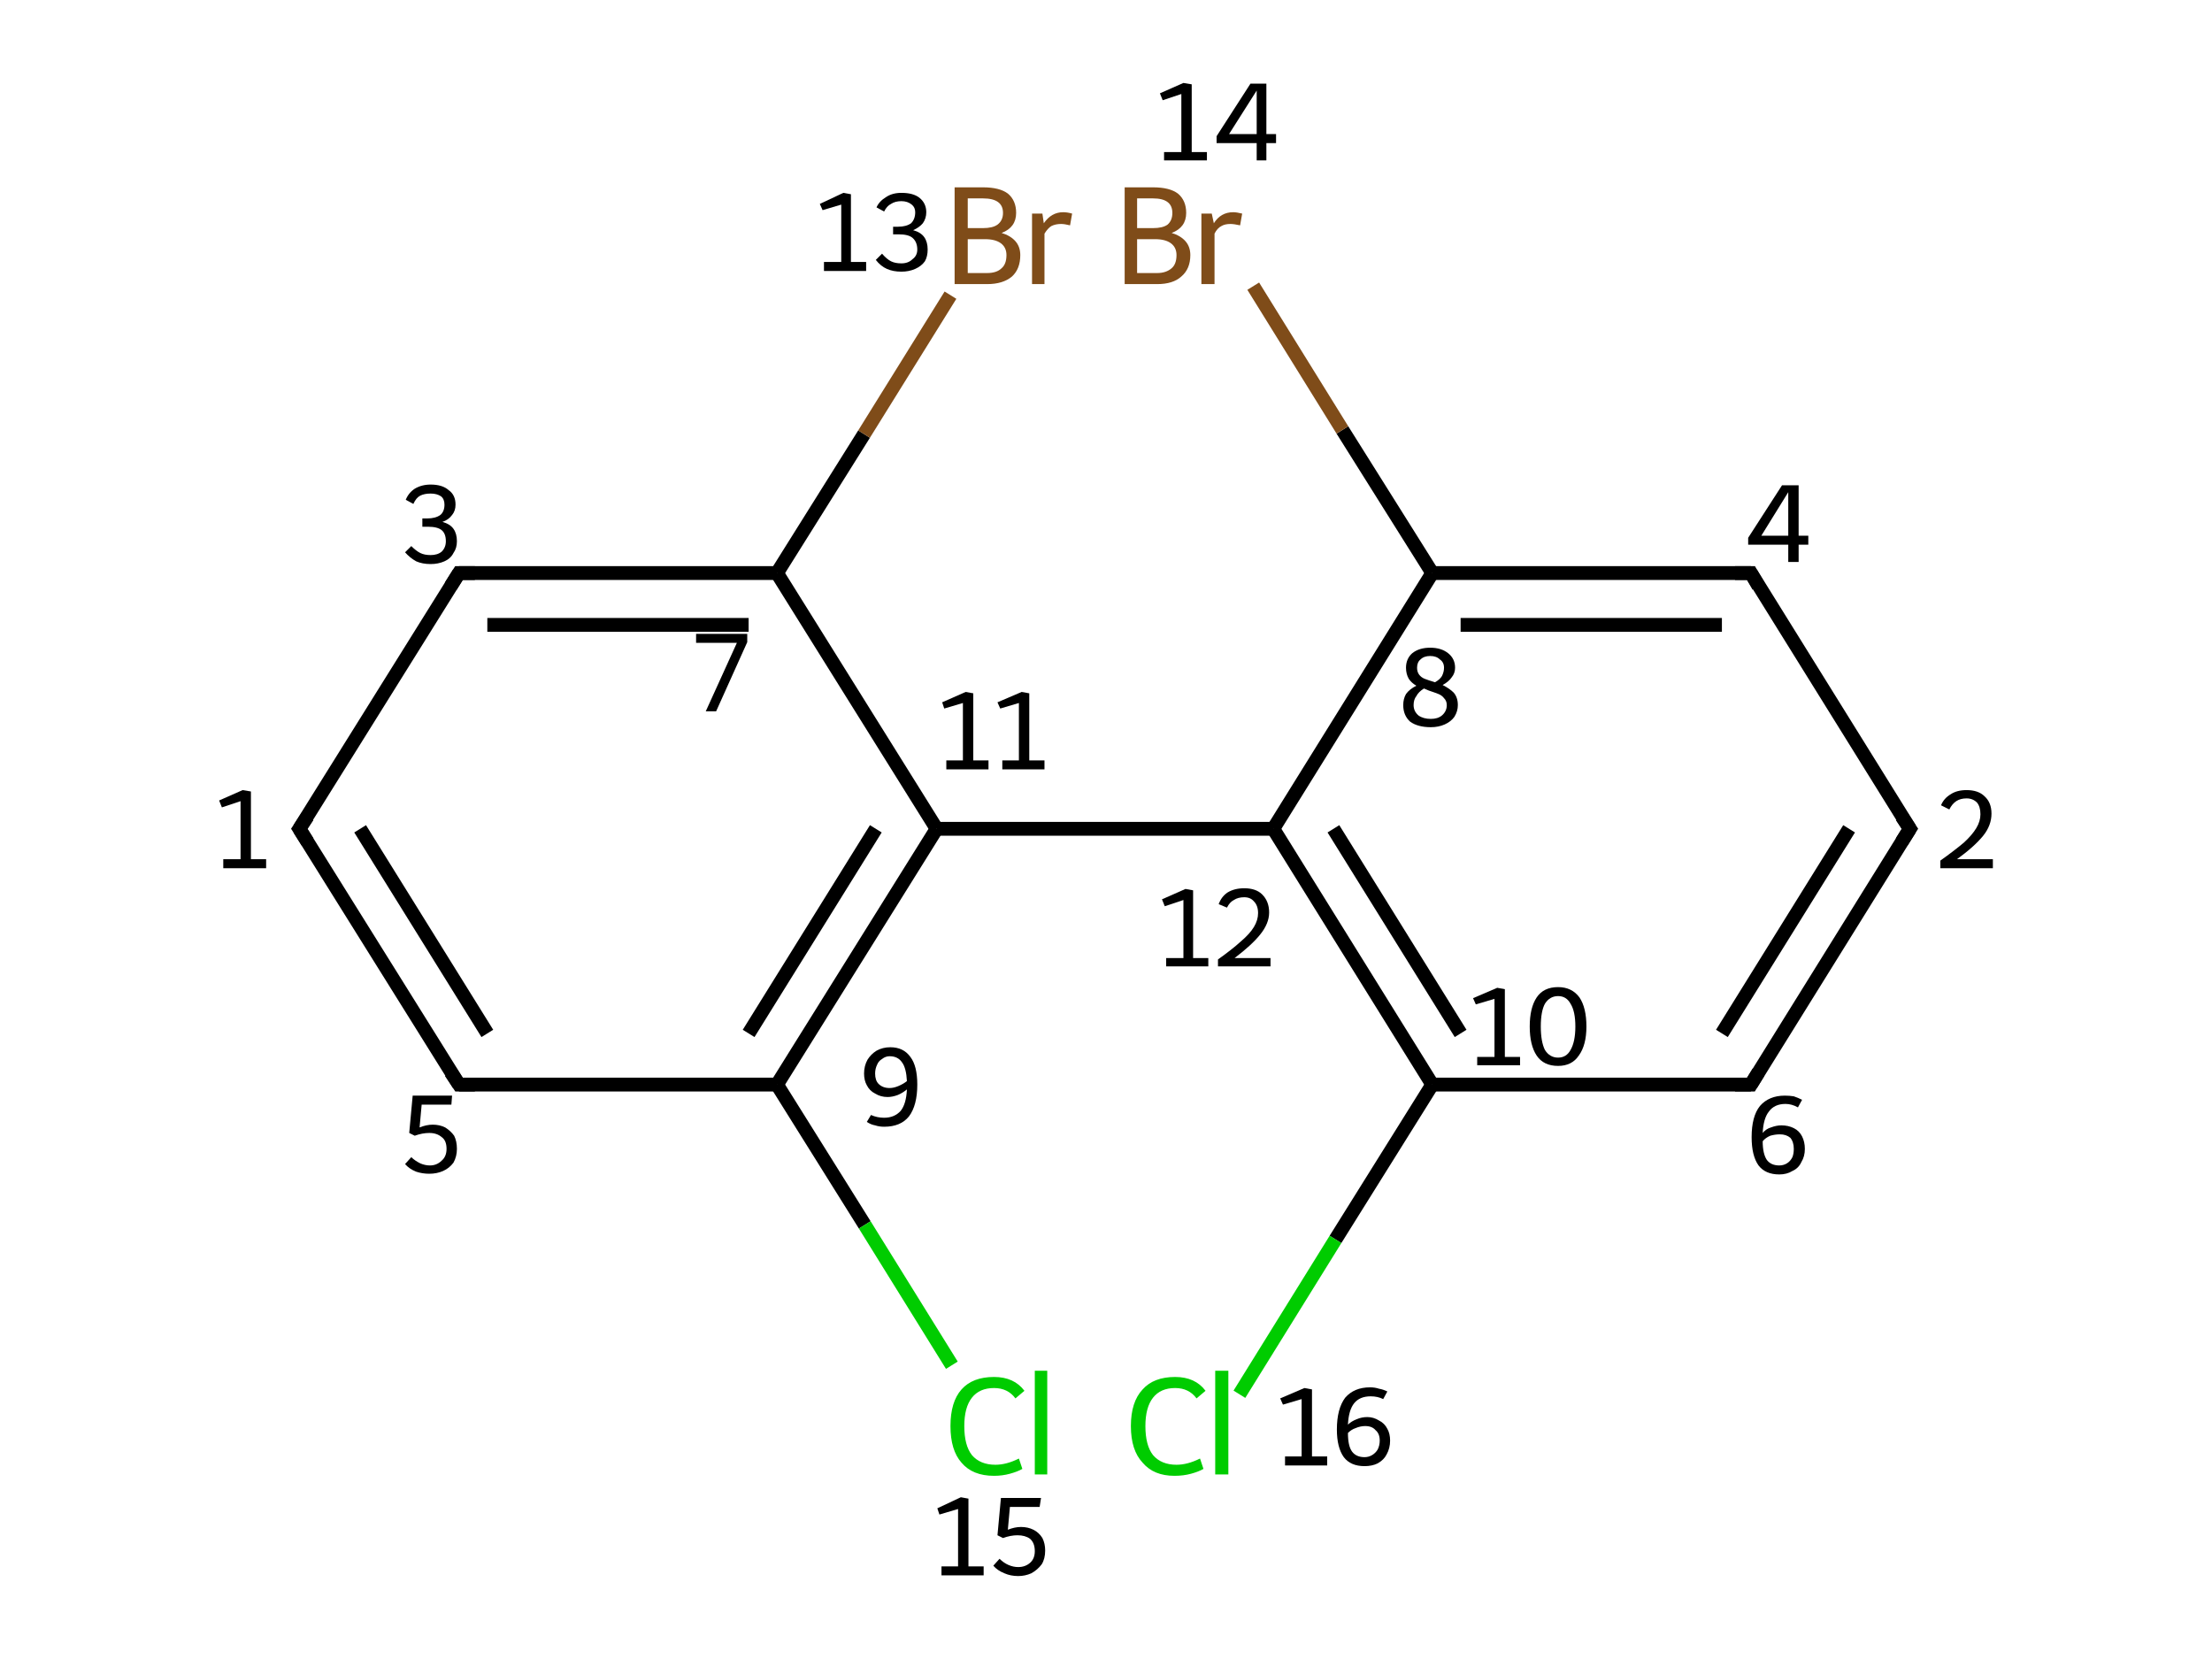
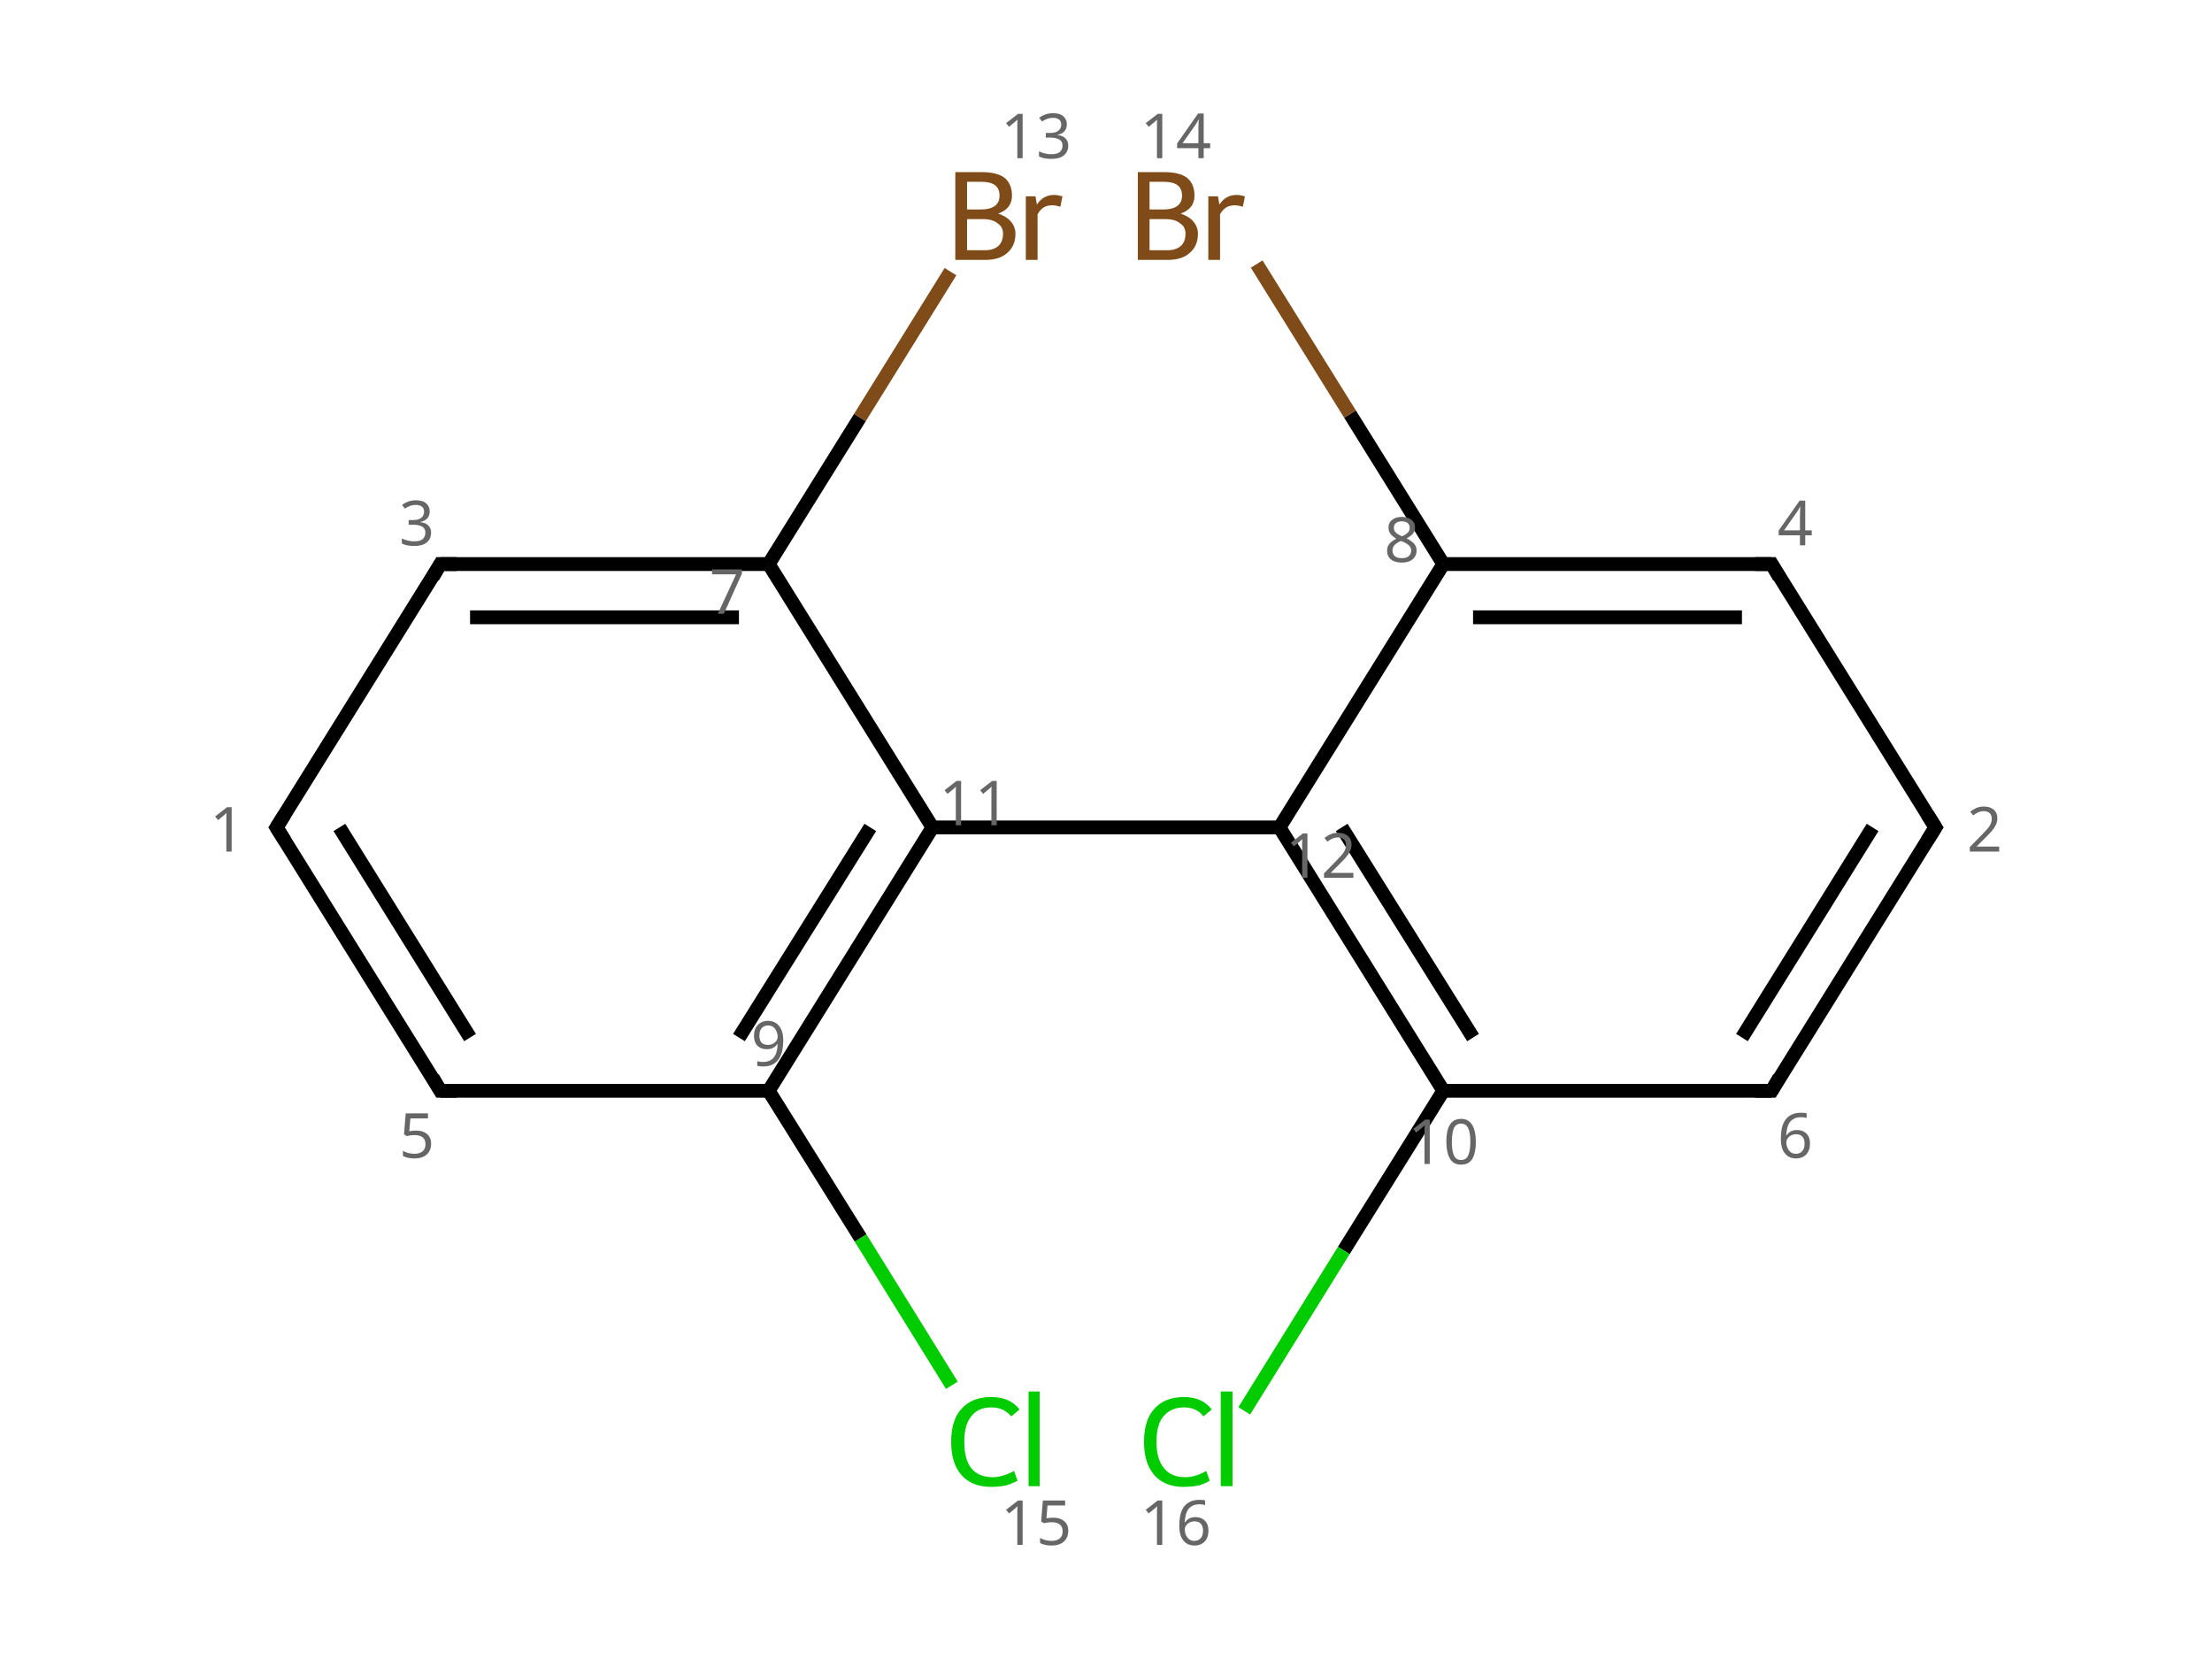
<svg xmlns="http://www.w3.org/2000/svg" version="1.1" baseProfile="full" xml:space="preserve" width="320px" height="240px" viewBox="0 0 320 240">
-   <path class="bond-0 atom-0 atom-1" d="M 135.5,119.9 L 112.4,82.9" style="fill:none;fill-rule:evenodd;stroke:#000000;stroke-width:2.0px;stroke-linecap:butt;stroke-linejoin:miter;stroke-opacity:1" />
-   <path class="bond-1 atom-1 atom-2" d="M 112.4,82.9 L 66.4,82.9" style="fill:none;fill-rule:evenodd;stroke:#000000;stroke-width:2.0px;stroke-linecap:butt;stroke-linejoin:miter;stroke-opacity:1" />
-   <path class="bond-1 atom-1 atom-2" d="M 108.3,90.4 L 70.5,90.4" style="fill:none;fill-rule:evenodd;stroke:#000000;stroke-width:2.0px;stroke-linecap:butt;stroke-linejoin:miter;stroke-opacity:1" />
-   <path class="bond-2 atom-2 atom-3" d="M 66.4,82.9 L 43.3,119.9" style="fill:none;fill-rule:evenodd;stroke:#000000;stroke-width:2.0px;stroke-linecap:butt;stroke-linejoin:miter;stroke-opacity:1" />
-   <path class="bond-3 atom-3 atom-4" d="M 43.3,119.9 L 66.4,156.9" style="fill:none;fill-rule:evenodd;stroke:#000000;stroke-width:2.0px;stroke-linecap:butt;stroke-linejoin:miter;stroke-opacity:1" />
-   <path class="bond-3 atom-3 atom-4" d="M 52.1,119.9 L 70.5,149.5" style="fill:none;fill-rule:evenodd;stroke:#000000;stroke-width:2.0px;stroke-linecap:butt;stroke-linejoin:miter;stroke-opacity:1" />
-   <path class="bond-4 atom-4 atom-5" d="M 66.4,156.9 L 112.4,156.9" style="fill:none;fill-rule:evenodd;stroke:#000000;stroke-width:2.0px;stroke-linecap:butt;stroke-linejoin:miter;stroke-opacity:1" />
-   <path class="bond-5 atom-5 atom-0" d="M 112.4,156.9 L 135.5,119.9" style="fill:none;fill-rule:evenodd;stroke:#000000;stroke-width:2.0px;stroke-linecap:butt;stroke-linejoin:miter;stroke-opacity:1" />
-   <path class="bond-5 atom-5 atom-0" d="M 108.3,149.5 L 126.7,119.9" style="fill:none;fill-rule:evenodd;stroke:#000000;stroke-width:2.0px;stroke-linecap:butt;stroke-linejoin:miter;stroke-opacity:1" />
-   <path class="bond-6 atom-1 atom-6" d="M 112.4,82.9 L 125.0,62.8" style="fill:none;fill-rule:evenodd;stroke:#000000;stroke-width:2.0px;stroke-linecap:butt;stroke-linejoin:miter;stroke-opacity:1" />
-   <path class="bond-6 atom-1 atom-6" d="M 125.0,62.8 L 137.5,42.7" style="fill:none;fill-rule:evenodd;stroke:#7F4C19;stroke-width:2.0px;stroke-linecap:butt;stroke-linejoin:miter;stroke-opacity:1" />
-   <path class="bond-7 atom-5 atom-7" d="M 112.4,156.9 L 125.1,177.2" style="fill:none;fill-rule:evenodd;stroke:#000000;stroke-width:2.0px;stroke-linecap:butt;stroke-linejoin:miter;stroke-opacity:1" />
-   <path class="bond-7 atom-5 atom-7" d="M 125.1,177.2 L 137.7,197.5" style="fill:none;fill-rule:evenodd;stroke:#00CC00;stroke-width:2.0px;stroke-linecap:butt;stroke-linejoin:miter;stroke-opacity:1" />
-   <path class="bond-8 atom-8 atom-9" d="M 184.2,119.9 L 207.2,82.9" style="fill:none;fill-rule:evenodd;stroke:#000000;stroke-width:2.0px;stroke-linecap:butt;stroke-linejoin:miter;stroke-opacity:1" />
-   <path class="bond-9 atom-9 atom-10" d="M 207.2,82.9 L 253.3,82.9" style="fill:none;fill-rule:evenodd;stroke:#000000;stroke-width:2.0px;stroke-linecap:butt;stroke-linejoin:miter;stroke-opacity:1" />
-   <path class="bond-9 atom-9 atom-10" d="M 211.3,90.4 L 249.1,90.4" style="fill:none;fill-rule:evenodd;stroke:#000000;stroke-width:2.0px;stroke-linecap:butt;stroke-linejoin:miter;stroke-opacity:1" />
-   <path class="bond-10 atom-10 atom-11" d="M 253.3,82.9 L 276.3,119.9" style="fill:none;fill-rule:evenodd;stroke:#000000;stroke-width:2.0px;stroke-linecap:butt;stroke-linejoin:miter;stroke-opacity:1" />
-   <path class="bond-11 atom-11 atom-12" d="M 276.3,119.9 L 253.3,156.9" style="fill:none;fill-rule:evenodd;stroke:#000000;stroke-width:2.0px;stroke-linecap:butt;stroke-linejoin:miter;stroke-opacity:1" />
-   <path class="bond-11 atom-11 atom-12" d="M 267.5,119.9 L 249.1,149.5" style="fill:none;fill-rule:evenodd;stroke:#000000;stroke-width:2.0px;stroke-linecap:butt;stroke-linejoin:miter;stroke-opacity:1" />
-   <path class="bond-12 atom-12 atom-13" d="M 253.3,156.9 L 207.2,156.9" style="fill:none;fill-rule:evenodd;stroke:#000000;stroke-width:2.0px;stroke-linecap:butt;stroke-linejoin:miter;stroke-opacity:1" />
-   <path class="bond-13 atom-13 atom-8" d="M 207.2,156.9 L 184.2,119.9" style="fill:none;fill-rule:evenodd;stroke:#000000;stroke-width:2.0px;stroke-linecap:butt;stroke-linejoin:miter;stroke-opacity:1" />
-   <path class="bond-13 atom-13 atom-8" d="M 211.3,149.5 L 192.9,119.9" style="fill:none;fill-rule:evenodd;stroke:#000000;stroke-width:2.0px;stroke-linecap:butt;stroke-linejoin:miter;stroke-opacity:1" />
-   <path class="bond-14 atom-9 atom-14" d="M 207.2,82.9 L 194.2,62.2" style="fill:none;fill-rule:evenodd;stroke:#000000;stroke-width:2.0px;stroke-linecap:butt;stroke-linejoin:miter;stroke-opacity:1" />
-   <path class="bond-14 atom-9 atom-14" d="M 194.2,62.2 L 181.3,41.4" style="fill:none;fill-rule:evenodd;stroke:#7F4C19;stroke-width:2.0px;stroke-linecap:butt;stroke-linejoin:miter;stroke-opacity:1" />
-   <path class="bond-15 atom-13 atom-15" d="M 207.2,156.9 L 193.2,179.3" style="fill:none;fill-rule:evenodd;stroke:#000000;stroke-width:2.0px;stroke-linecap:butt;stroke-linejoin:miter;stroke-opacity:1" />
-   <path class="bond-15 atom-13 atom-15" d="M 193.2,179.3 L 179.3,201.7" style="fill:none;fill-rule:evenodd;stroke:#00CC00;stroke-width:2.0px;stroke-linecap:butt;stroke-linejoin:miter;stroke-opacity:1" />
-   <path class="bond-16 atom-0 atom-8" d="M 135.5,119.9 L 184.2,119.9" style="fill:none;fill-rule:evenodd;stroke:#000000;stroke-width:2.0px;stroke-linecap:butt;stroke-linejoin:miter;stroke-opacity:1" />
-   <path d="M 68.7,82.9 L 66.4,82.9 L 65.2,84.8" style="fill:none;stroke:#000000;stroke-width:2.0px;stroke-linecap:butt;stroke-linejoin:miter;stroke-miterlimit:10;stroke-opacity:1;" />
-   <path d="M 44.5,118.1 L 43.3,119.9 L 44.5,121.8" style="fill:none;stroke:#000000;stroke-width:2.0px;stroke-linecap:butt;stroke-linejoin:miter;stroke-miterlimit:10;stroke-opacity:1;" />
-   <path d="M 65.2,155.1 L 66.4,156.9 L 68.7,156.9" style="fill:none;stroke:#000000;stroke-width:2.0px;stroke-linecap:butt;stroke-linejoin:miter;stroke-miterlimit:10;stroke-opacity:1;" />
-   <path d="M 251.0,82.9 L 253.3,82.9 L 254.4,84.8" style="fill:none;stroke:#000000;stroke-width:2.0px;stroke-linecap:butt;stroke-linejoin:miter;stroke-miterlimit:10;stroke-opacity:1;" />
-   <path d="M 275.1,118.1 L 276.3,119.9 L 275.1,121.8" style="fill:none;stroke:#000000;stroke-width:2.0px;stroke-linecap:butt;stroke-linejoin:miter;stroke-miterlimit:10;stroke-opacity:1;" />
-   <path d="M 254.4,155.1 L 253.3,156.9 L 251.0,156.9" style="fill:none;stroke:#000000;stroke-width:2.0px;stroke-linecap:butt;stroke-linejoin:miter;stroke-miterlimit:10;stroke-opacity:1;" />
-   <path class="atom-6" d="M 144.9 33.7 Q 146.2 34.1, 146.9 34.9 Q 147.6 35.7, 147.6 36.9 Q 147.6 38.9, 146.4 40.0 Q 145.1 41.1, 142.8 41.1 L 138.1 41.1 L 138.1 27.1 L 142.2 27.1 Q 144.6 27.1, 145.8 28.0 Q 147.0 29.0, 147.0 30.8 Q 147.0 32.9, 144.9 33.7 M 140.0 28.7 L 140.0 33.0 L 142.2 33.0 Q 143.6 33.0, 144.3 32.5 Q 145.1 31.9, 145.1 30.8 Q 145.1 28.7, 142.2 28.7 L 140.0 28.7 M 142.8 39.5 Q 144.2 39.5, 144.9 38.8 Q 145.6 38.2, 145.6 36.9 Q 145.6 35.8, 144.8 35.2 Q 144.0 34.6, 142.5 34.6 L 140.0 34.6 L 140.0 39.5 L 142.8 39.5 " fill="#7F4C19" />
-   <path class="atom-6" d="M 150.8 30.9 L 151.0 32.3 Q 152.1 30.7, 153.8 30.7 Q 154.4 30.7, 155.1 30.9 L 154.8 32.6 Q 154.0 32.4, 153.5 32.4 Q 152.7 32.4, 152.1 32.7 Q 151.6 33.0, 151.1 33.8 L 151.1 41.1 L 149.3 41.1 L 149.3 30.9 L 150.8 30.9 " fill="#7F4C19" />
-   <path class="atom-7" d="M 137.5 206.3 Q 137.5 202.8, 139.1 201.0 Q 140.7 199.2, 143.8 199.2 Q 146.7 199.2, 148.2 201.2 L 146.9 202.3 Q 145.8 200.8, 143.8 200.8 Q 141.7 200.8, 140.6 202.2 Q 139.5 203.6, 139.5 206.3 Q 139.5 209.1, 140.6 210.5 Q 141.8 211.9, 144.0 211.9 Q 145.6 211.9, 147.4 211.0 L 147.9 212.5 Q 147.2 212.9, 146.1 213.2 Q 145.0 213.5, 143.8 213.5 Q 140.7 213.5, 139.1 211.6 Q 137.5 209.8, 137.5 206.3 " fill="#00CC00" />
-   <path class="atom-7" d="M 149.7 198.3 L 151.5 198.3 L 151.5 213.3 L 149.7 213.3 L 149.7 198.3 " fill="#00CC00" />
-   <path class="atom-14" d="M 169.5 33.7 Q 170.8 34.1, 171.5 34.9 Q 172.2 35.7, 172.2 36.9 Q 172.2 38.9, 170.9 40.0 Q 169.7 41.1, 167.4 41.1 L 162.7 41.1 L 162.7 27.1 L 166.8 27.1 Q 169.2 27.1, 170.4 28.0 Q 171.6 29.0, 171.6 30.8 Q 171.6 32.9, 169.5 33.7 M 164.5 28.7 L 164.5 33.0 L 166.8 33.0 Q 168.2 33.0, 168.9 32.5 Q 169.6 31.9, 169.6 30.8 Q 169.6 28.7, 166.8 28.7 L 164.5 28.7 M 167.4 39.5 Q 168.7 39.5, 169.5 38.8 Q 170.2 38.2, 170.2 36.9 Q 170.2 35.8, 169.4 35.2 Q 168.6 34.6, 167.1 34.6 L 164.5 34.6 L 164.5 39.5 L 167.4 39.5 " fill="#7F4C19" />
-   <path class="atom-14" d="M 175.3 30.9 L 175.6 32.3 Q 176.6 30.7, 178.4 30.7 Q 178.9 30.7, 179.7 30.9 L 179.4 32.6 Q 178.5 32.4, 178.0 32.4 Q 177.2 32.4, 176.7 32.7 Q 176.1 33.0, 175.7 33.8 L 175.7 41.1 L 173.8 41.1 L 173.8 30.9 L 175.3 30.9 " fill="#7F4C19" />
-   <path class="atom-15" d="M 163.6 206.3 Q 163.6 202.8, 165.3 201.0 Q 166.9 199.2, 170.0 199.2 Q 172.9 199.2, 174.4 201.2 L 173.1 202.3 Q 172.0 200.8, 170.0 200.8 Q 167.9 200.8, 166.8 202.2 Q 165.7 203.6, 165.7 206.3 Q 165.7 209.1, 166.8 210.5 Q 168.0 211.9, 170.2 211.9 Q 171.8 211.9, 173.6 211.0 L 174.1 212.5 Q 173.4 212.9, 172.3 213.2 Q 171.2 213.5, 169.9 213.5 Q 166.9 213.5, 165.3 211.6 Q 163.6 209.8, 163.6 206.3 " fill="#00CC00" />
-   <path class="atom-15" d="M 175.8 198.3 L 177.7 198.3 L 177.7 213.3 L 175.8 213.3 L 175.8 198.3 " fill="#00CC00" />
-   <path class="note" d="M 136.9 110.0 L 139.3 110.0 L 139.3 101.7 L 136.6 102.5 L 136.3 101.6 L 139.7 100.1 L 140.8 100.3 L 140.8 110.0 L 143.0 110.0 L 143.0 111.3 L 136.9 111.3 L 136.9 110.0 " fill="#000000" />
-   <path class="note" d="M 145.0 110.0 L 147.4 110.0 L 147.4 101.7 L 144.7 102.5 L 144.3 101.6 L 147.8 100.1 L 148.9 100.3 L 148.9 110.0 L 151.1 110.0 L 151.1 111.3 L 145.0 111.3 L 145.0 110.0 " fill="#000000" />
-   <path class="note" d="M 106.6 93.0 L 100.7 93.0 L 100.7 91.7 L 108.1 91.7 L 108.1 92.9 L 103.6 102.9 L 102.1 102.9 L 106.6 93.0 " fill="#000000" />
-   <path class="note" d="M 64.0 75.5 Q 65.1 75.8, 65.6 76.5 Q 66.1 77.2, 66.1 78.3 Q 66.1 79.3, 65.6 80.0 Q 65.2 80.8, 64.3 81.2 Q 63.4 81.6, 62.3 81.6 Q 61.1 81.6, 60.2 81.2 Q 59.3 80.7, 58.6 79.9 L 59.5 79.0 Q 60.2 79.7, 60.8 80.0 Q 61.4 80.3, 62.3 80.3 Q 63.3 80.3, 63.9 79.8 Q 64.5 79.2, 64.5 78.3 Q 64.5 77.2, 63.9 76.7 Q 63.3 76.2, 61.9 76.2 L 61.1 76.2 L 61.1 75.0 L 61.8 75.0 Q 63.0 75.0, 63.7 74.5 Q 64.3 74.0, 64.3 73.0 Q 64.3 72.2, 63.8 71.8 Q 63.2 71.4, 62.3 71.4 Q 61.4 71.4, 60.8 71.7 Q 60.2 72.0, 59.8 72.9 L 58.7 72.3 Q 59.1 71.3, 60.0 70.7 Q 61.0 70.1, 62.3 70.1 Q 64.0 70.1, 64.9 70.9 Q 65.9 71.6, 65.9 73.0 Q 65.9 73.9, 65.4 74.5 Q 64.9 75.2, 64.0 75.5 " fill="#000000" />
-   <path class="note" d="M 32.3 124.3 L 34.8 124.3 L 34.8 115.9 L 32.1 116.8 L 31.7 115.8 L 35.1 114.3 L 36.3 114.5 L 36.3 124.3 L 38.5 124.3 L 38.5 125.6 L 32.3 125.6 L 32.3 124.3 " fill="#000000" />
-   <path class="note" d="M 62.6 162.7 Q 63.6 162.7, 64.4 163.1 Q 65.2 163.6, 65.7 164.3 Q 66.1 165.1, 66.1 166.2 Q 66.1 167.3, 65.6 168.2 Q 65.0 169.0, 64.1 169.4 Q 63.2 169.8, 62.1 169.8 Q 61.1 169.8, 60.2 169.5 Q 59.2 169.1, 58.6 168.4 L 59.5 167.4 Q 60.0 167.9, 60.8 168.3 Q 61.5 168.6, 62.2 168.6 Q 63.2 168.6, 63.9 167.9 Q 64.6 167.3, 64.6 166.2 Q 64.6 165.0, 63.9 164.5 Q 63.2 163.9, 62.1 163.9 Q 61.1 163.9, 60.0 164.3 L 59.2 163.9 L 59.7 158.5 L 65.4 158.5 L 65.3 159.8 L 61.0 159.8 L 60.7 163.1 Q 61.7 162.7, 62.6 162.7 " fill="#000000" />
-   <path class="note" d="M 128.8 151.5 Q 130.7 151.5, 131.7 152.9 Q 132.7 154.2, 132.7 156.9 Q 132.7 159.9, 131.5 161.5 Q 130.3 163.0, 127.9 163.0 Q 127.2 163.0, 126.6 162.8 Q 126.0 162.7, 125.4 162.3 L 126.0 161.3 Q 126.9 161.7, 127.9 161.7 Q 129.4 161.7, 130.3 160.7 Q 131.1 159.7, 131.2 157.6 Q 130.6 158.1, 129.9 158.4 Q 129.1 158.7, 128.4 158.7 Q 127.4 158.7, 126.6 158.2 Q 125.8 157.8, 125.4 157.0 Q 125.0 156.3, 125.0 155.3 Q 125.0 154.2, 125.5 153.3 Q 126.0 152.5, 126.8 152.0 Q 127.7 151.5, 128.8 151.5 M 126.6 155.3 Q 126.6 156.3, 127.1 156.8 Q 127.7 157.4, 128.7 157.4 Q 129.3 157.4, 130.0 157.1 Q 130.7 156.8, 131.2 156.4 Q 131.1 154.5, 130.5 153.7 Q 129.9 152.8, 128.7 152.8 Q 128.1 152.8, 127.6 153.2 Q 127.1 153.5, 126.9 154.0 Q 126.6 154.6, 126.6 155.3 " fill="#000000" />
-   <path class="note" d="M 119.2 37.9 L 121.7 37.9 L 121.7 29.6 L 119.0 30.4 L 118.6 29.5 L 122.0 27.9 L 123.1 28.1 L 123.1 37.9 L 125.3 37.9 L 125.3 39.2 L 119.2 39.2 L 119.2 37.9 " fill="#000000" />
-   <path class="note" d="M 132.1 33.3 Q 133.2 33.6, 133.7 34.3 Q 134.2 35.0, 134.2 36.1 Q 134.2 37.1, 133.8 37.8 Q 133.3 38.5, 132.4 38.9 Q 131.5 39.3, 130.4 39.3 Q 129.2 39.3, 128.3 38.9 Q 127.4 38.5, 126.7 37.6 L 127.6 36.7 Q 128.3 37.5, 128.9 37.8 Q 129.5 38.1, 130.4 38.1 Q 131.4 38.1, 132.0 37.5 Q 132.7 37.0, 132.7 36.1 Q 132.7 35.0, 132.0 34.4 Q 131.4 33.9, 130.0 33.9 L 129.2 33.9 L 129.2 32.8 L 129.9 32.8 Q 131.1 32.8, 131.8 32.3 Q 132.4 31.7, 132.4 30.7 Q 132.4 30.0, 131.9 29.6 Q 131.3 29.1, 130.4 29.1 Q 129.5 29.1, 128.9 29.5 Q 128.3 29.8, 127.9 30.6 L 126.8 30.0 Q 127.2 29.1, 128.2 28.5 Q 129.1 27.9, 130.4 27.9 Q 132.1 27.9, 133.0 28.6 Q 134.0 29.4, 134.0 30.7 Q 134.0 31.6, 133.5 32.3 Q 133.0 32.9, 132.1 33.3 " fill="#000000" />
-   <path class="note" d="M 136.2 226.6 L 138.6 226.6 L 138.6 218.3 L 135.9 219.1 L 135.6 218.2 L 139.0 216.6 L 140.1 216.8 L 140.1 226.6 L 142.3 226.6 L 142.3 227.9 L 136.2 227.9 L 136.2 226.6 " fill="#000000" />
-   <path class="note" d="M 147.7 220.9 Q 148.7 220.9, 149.5 221.3 Q 150.3 221.7, 150.8 222.5 Q 151.2 223.3, 151.2 224.3 Q 151.2 225.5, 150.7 226.3 Q 150.1 227.1, 149.2 227.6 Q 148.3 228.0, 147.3 228.0 Q 146.2 228.0, 145.3 227.6 Q 144.3 227.2, 143.7 226.5 L 144.6 225.5 Q 145.2 226.1, 145.9 226.4 Q 146.6 226.7, 147.3 226.7 Q 148.3 226.7, 149.0 226.1 Q 149.7 225.5, 149.7 224.4 Q 149.7 223.2, 149.0 222.6 Q 148.3 222.1, 147.2 222.1 Q 146.2 222.1, 145.1 222.5 L 144.3 222.1 L 144.8 216.7 L 150.6 216.7 L 150.4 218.0 L 146.1 218.0 L 145.8 221.3 Q 146.8 220.9, 147.7 220.9 " fill="#000000" />
-   <path class="note" d="M 168.7 138.6 L 171.2 138.6 L 171.2 130.2 L 168.5 131.1 L 168.1 130.1 L 171.5 128.6 L 172.6 128.8 L 172.6 138.6 L 174.8 138.6 L 174.8 139.8 L 168.7 139.8 L 168.7 138.6 " fill="#000000" />
-   <path class="note" d="M 176.3 130.8 Q 176.7 129.7, 177.6 129.1 Q 178.6 128.5, 180.0 128.5 Q 181.7 128.5, 182.6 129.4 Q 183.6 130.4, 183.6 132.0 Q 183.6 133.6, 182.3 135.2 Q 181.1 136.7, 178.6 138.6 L 183.8 138.6 L 183.8 139.8 L 176.2 139.8 L 176.2 138.8 Q 178.3 137.3, 179.5 136.2 Q 180.8 135.1, 181.4 134.1 Q 182.0 133.1, 182.0 132.1 Q 182.0 131.0, 181.4 130.4 Q 180.9 129.8, 180.0 129.8 Q 179.1 129.8, 178.5 130.2 Q 177.9 130.5, 177.5 131.3 L 176.3 130.8 " fill="#000000" />
-   <path class="note" d="M 208.7 99.1 Q 209.7 99.6, 210.3 100.2 Q 210.9 100.9, 210.9 102.0 Q 210.9 102.9, 210.4 103.7 Q 209.9 104.4, 209.0 104.8 Q 208.1 105.2, 207.0 105.2 Q 205.1 105.2, 204.0 104.4 Q 203.0 103.5, 203.0 102.0 Q 203.0 101.1, 203.4 100.4 Q 203.9 99.7, 204.9 99.2 Q 204.2 98.8, 203.8 98.2 Q 203.4 97.5, 203.4 96.6 Q 203.4 95.3, 204.3 94.5 Q 205.3 93.7, 206.9 93.7 Q 208.5 93.7, 209.5 94.5 Q 210.5 95.3, 210.5 96.6 Q 210.5 97.4, 210.0 98.0 Q 209.6 98.6, 208.7 99.1 M 206.9 94.9 Q 206.0 94.9, 205.5 95.4 Q 205.0 95.8, 205.0 96.6 Q 205.0 97.2, 205.3 97.6 Q 205.6 98.0, 206.1 98.2 Q 206.6 98.4, 207.6 98.7 Q 208.3 98.3, 208.6 97.8 Q 208.9 97.2, 208.9 96.6 Q 208.9 95.8, 208.3 95.4 Q 207.8 94.9, 206.9 94.9 M 207.0 104.0 Q 208.0 104.0, 208.6 103.5 Q 209.3 102.9, 209.3 102.0 Q 209.3 101.4, 208.9 101.0 Q 208.6 100.6, 208.1 100.4 Q 207.6 100.2, 206.7 99.9 L 206.0 99.6 Q 205.2 100.1, 204.9 100.7 Q 204.5 101.2, 204.5 102.0 Q 204.5 102.9, 205.2 103.5 Q 205.9 104.0, 207.0 104.0 " fill="#000000" />
-   <path class="note" d="M 260.2 77.5 L 261.6 77.5 L 261.6 78.8 L 260.2 78.8 L 260.2 81.3 L 258.7 81.3 L 258.7 78.8 L 252.9 78.8 L 252.9 77.8 L 257.8 70.2 L 260.2 70.2 L 260.2 77.5 M 254.8 77.5 L 258.7 77.5 L 258.7 71.2 L 254.8 77.5 " fill="#000000" />
-   <path class="note" d="M 280.8 116.5 Q 281.2 115.5, 282.2 114.9 Q 283.1 114.3, 284.5 114.3 Q 286.2 114.3, 287.1 115.2 Q 288.1 116.1, 288.1 117.7 Q 288.1 119.4, 286.9 120.9 Q 285.6 122.5, 283.1 124.3 L 288.3 124.3 L 288.3 125.6 L 280.7 125.6 L 280.7 124.5 Q 282.8 123.0, 284.1 121.9 Q 285.3 120.8, 285.9 119.8 Q 286.5 118.8, 286.5 117.8 Q 286.5 116.7, 286.0 116.1 Q 285.4 115.5, 284.5 115.5 Q 283.6 115.5, 283.0 115.9 Q 282.4 116.3, 282.0 117.1 L 280.8 116.5 " fill="#000000" />
-   <path class="note" d="M 257.7 162.8 Q 258.7 162.8, 259.5 163.2 Q 260.3 163.6, 260.7 164.4 Q 261.1 165.2, 261.1 166.2 Q 261.1 167.3, 260.6 168.1 Q 260.2 169.0, 259.3 169.4 Q 258.5 169.9, 257.4 169.9 Q 255.4 169.9, 254.4 168.6 Q 253.4 167.2, 253.4 164.5 Q 253.4 161.5, 254.6 160.0 Q 255.9 158.5, 258.2 158.5 Q 258.9 158.5, 259.5 158.6 Q 260.1 158.8, 260.7 159.1 L 260.1 160.2 Q 259.2 159.7, 258.3 159.7 Q 256.7 159.7, 255.9 160.8 Q 255.1 161.8, 255.0 163.9 Q 255.5 163.3, 256.2 163.1 Q 257.0 162.8, 257.7 162.8 M 257.4 168.6 Q 258.0 168.6, 258.5 168.3 Q 259.0 168.0, 259.3 167.4 Q 259.5 166.9, 259.5 166.2 Q 259.5 165.2, 259.0 164.6 Q 258.4 164.1, 257.5 164.1 Q 256.8 164.1, 256.1 164.3 Q 255.4 164.6, 255.0 165.1 Q 255.0 166.9, 255.6 167.8 Q 256.2 168.6, 257.4 168.6 " fill="#000000" />
-   <path class="note" d="M 213.7 152.9 L 216.2 152.9 L 216.2 144.5 L 213.5 145.3 L 213.1 144.4 L 216.6 142.9 L 217.7 143.1 L 217.7 152.9 L 219.9 152.9 L 219.9 154.1 L 213.7 154.1 L 213.7 152.9 " fill="#000000" />
-   <path class="note" d="M 225.4 154.2 Q 223.3 154.2, 222.3 152.7 Q 221.3 151.2, 221.3 148.5 Q 221.3 145.8, 222.3 144.3 Q 223.3 142.8, 225.4 142.8 Q 227.4 142.8, 228.5 144.3 Q 229.5 145.8, 229.5 148.5 Q 229.5 151.2, 228.4 152.7 Q 227.4 154.2, 225.4 154.2 M 225.4 153.0 Q 226.6 153.0, 227.2 151.9 Q 227.9 150.7, 227.9 148.5 Q 227.9 146.3, 227.2 145.2 Q 226.6 144.1, 225.4 144.1 Q 224.2 144.1, 223.5 145.2 Q 222.9 146.3, 222.9 148.5 Q 222.9 150.7, 223.5 151.9 Q 224.2 153.0, 225.4 153.0 " fill="#000000" />
-   <path class="note" d="M 168.4 22.0 L 170.9 22.0 L 170.9 13.6 L 168.2 14.5 L 167.8 13.5 L 171.2 12.0 L 172.4 12.2 L 172.4 22.0 L 174.6 22.0 L 174.6 23.2 L 168.4 23.2 L 168.4 22.0 " fill="#000000" />
-   <path class="note" d="M 183.2 19.4 L 184.6 19.4 L 184.6 20.7 L 183.2 20.7 L 183.2 23.2 L 181.8 23.2 L 181.8 20.7 L 176.0 20.7 L 176.0 19.7 L 180.9 12.1 L 183.2 12.1 L 183.2 19.4 M 177.8 19.4 L 181.8 19.4 L 181.8 13.1 L 177.8 19.4 " fill="#000000" />
-   <path class="note" d="M 185.9 210.7 L 188.3 210.7 L 188.3 202.4 L 185.6 203.2 L 185.2 202.3 L 188.7 200.8 L 189.8 201.0 L 189.8 210.7 L 192.0 210.7 L 192.0 212.0 L 185.9 212.0 L 185.9 210.7 " fill="#000000" />
-   <path class="note" d="M 197.8 205.0 Q 198.7 205.0, 199.5 205.5 Q 200.3 205.9, 200.7 206.7 Q 201.1 207.4, 201.1 208.4 Q 201.1 209.5, 200.6 210.4 Q 200.2 211.2, 199.3 211.7 Q 198.5 212.1, 197.4 212.1 Q 195.4 212.1, 194.4 210.8 Q 193.4 209.4, 193.4 206.8 Q 193.4 203.8, 194.6 202.2 Q 195.9 200.7, 198.2 200.7 Q 198.9 200.7, 199.5 200.9 Q 200.1 201.0, 200.7 201.3 L 200.1 202.4 Q 199.3 202.0, 198.3 202.0 Q 196.7 202.0, 195.9 203.0 Q 195.1 204.0, 195.0 206.1 Q 195.5 205.6, 196.3 205.3 Q 197.0 205.0, 197.8 205.0 M 197.4 210.8 Q 198.0 210.8, 198.5 210.5 Q 199.0 210.2, 199.3 209.7 Q 199.6 209.1, 199.6 208.4 Q 199.6 207.4, 199.0 206.9 Q 198.5 206.3, 197.5 206.3 Q 196.8 206.3, 196.1 206.6 Q 195.5 206.8, 195.0 207.3 Q 195.0 209.2, 195.6 210.0 Q 196.2 210.8, 197.4 210.8 " fill="#000000" />
+   <path class="bond-0 atom-0 atom-1" d="M 134.9,119.7 L 111.2,81.6" style="fill:none;fill-rule:evenodd;stroke:#000000;stroke-width:2.0px;stroke-linecap:butt;stroke-linejoin:miter;stroke-opacity:1" />
+   <path class="bond-1 atom-1 atom-2" d="M 111.2,81.6 L 63.7,81.6" style="fill:none;fill-rule:evenodd;stroke:#000000;stroke-width:2.0px;stroke-linecap:butt;stroke-linejoin:miter;stroke-opacity:1" />
+   <path class="bond-1 atom-1 atom-2" d="M 106.9,89.3 L 68.0,89.3" style="fill:none;fill-rule:evenodd;stroke:#000000;stroke-width:2.0px;stroke-linecap:butt;stroke-linejoin:miter;stroke-opacity:1" />
+   <path class="bond-2 atom-2 atom-3" d="M 63.7,81.6 L 40.0,119.7" style="fill:none;fill-rule:evenodd;stroke:#000000;stroke-width:2.0px;stroke-linecap:butt;stroke-linejoin:miter;stroke-opacity:1" />
+   <path class="bond-3 atom-3 atom-4" d="M 40.0,119.7 L 63.7,157.8" style="fill:none;fill-rule:evenodd;stroke:#000000;stroke-width:2.0px;stroke-linecap:butt;stroke-linejoin:miter;stroke-opacity:1" />
+   <path class="bond-3 atom-3 atom-4" d="M 49.1,119.7 L 68.0,150.1" style="fill:none;fill-rule:evenodd;stroke:#000000;stroke-width:2.0px;stroke-linecap:butt;stroke-linejoin:miter;stroke-opacity:1" />
+   <path class="bond-4 atom-4 atom-5" d="M 63.7,157.8 L 111.2,157.8" style="fill:none;fill-rule:evenodd;stroke:#000000;stroke-width:2.0px;stroke-linecap:butt;stroke-linejoin:miter;stroke-opacity:1" />
+   <path class="bond-5 atom-5 atom-0" d="M 111.2,157.8 L 134.9,119.7" style="fill:none;fill-rule:evenodd;stroke:#000000;stroke-width:2.0px;stroke-linecap:butt;stroke-linejoin:miter;stroke-opacity:1" />
+   <path class="bond-5 atom-5 atom-0" d="M 106.9,150.1 L 125.9,119.7" style="fill:none;fill-rule:evenodd;stroke:#000000;stroke-width:2.0px;stroke-linecap:butt;stroke-linejoin:miter;stroke-opacity:1" />
+   <path class="bond-6 atom-1 atom-6" d="M 111.2,81.6 L 124.4,60.4" style="fill:none;fill-rule:evenodd;stroke:#000000;stroke-width:2.0px;stroke-linecap:butt;stroke-linejoin:miter;stroke-opacity:1" />
+   <path class="bond-6 atom-1 atom-6" d="M 124.4,60.4 L 137.5,39.3" style="fill:none;fill-rule:evenodd;stroke:#7F4C19;stroke-width:2.0px;stroke-linecap:butt;stroke-linejoin:miter;stroke-opacity:1" />
+   <path class="bond-7 atom-5 atom-7" d="M 111.2,157.8 L 124.5,179.1" style="fill:none;fill-rule:evenodd;stroke:#000000;stroke-width:2.0px;stroke-linecap:butt;stroke-linejoin:miter;stroke-opacity:1" />
+   <path class="bond-7 atom-5 atom-7" d="M 124.5,179.1 L 137.7,200.4" style="fill:none;fill-rule:evenodd;stroke:#00CC00;stroke-width:2.0px;stroke-linecap:butt;stroke-linejoin:miter;stroke-opacity:1" />
+   <path class="bond-8 atom-8 atom-9" d="M 185.1,119.7 L 208.8,81.6" style="fill:none;fill-rule:evenodd;stroke:#000000;stroke-width:2.0px;stroke-linecap:butt;stroke-linejoin:miter;stroke-opacity:1" />
+   <path class="bond-9 atom-9 atom-10" d="M 208.8,81.6 L 256.3,81.6" style="fill:none;fill-rule:evenodd;stroke:#000000;stroke-width:2.0px;stroke-linecap:butt;stroke-linejoin:miter;stroke-opacity:1" />
+   <path class="bond-9 atom-9 atom-10" d="M 213.1,89.3 L 252.0,89.3" style="fill:none;fill-rule:evenodd;stroke:#000000;stroke-width:2.0px;stroke-linecap:butt;stroke-linejoin:miter;stroke-opacity:1" />
+   <path class="bond-10 atom-10 atom-11" d="M 256.3,81.6 L 280.0,119.7" style="fill:none;fill-rule:evenodd;stroke:#000000;stroke-width:2.0px;stroke-linecap:butt;stroke-linejoin:miter;stroke-opacity:1" />
+   <path class="bond-11 atom-11 atom-12" d="M 280.0,119.7 L 256.3,157.8" style="fill:none;fill-rule:evenodd;stroke:#000000;stroke-width:2.0px;stroke-linecap:butt;stroke-linejoin:miter;stroke-opacity:1" />
+   <path class="bond-11 atom-11 atom-12" d="M 270.9,119.7 L 252.0,150.1" style="fill:none;fill-rule:evenodd;stroke:#000000;stroke-width:2.0px;stroke-linecap:butt;stroke-linejoin:miter;stroke-opacity:1" />
+   <path class="bond-12 atom-12 atom-13" d="M 256.3,157.8 L 208.8,157.8" style="fill:none;fill-rule:evenodd;stroke:#000000;stroke-width:2.0px;stroke-linecap:butt;stroke-linejoin:miter;stroke-opacity:1" />
+   <path class="bond-13 atom-13 atom-8" d="M 208.8,157.8 L 185.1,119.7" style="fill:none;fill-rule:evenodd;stroke:#000000;stroke-width:2.0px;stroke-linecap:butt;stroke-linejoin:miter;stroke-opacity:1" />
+   <path class="bond-13 atom-13 atom-8" d="M 213.1,150.1 L 194.1,119.7" style="fill:none;fill-rule:evenodd;stroke:#000000;stroke-width:2.0px;stroke-linecap:butt;stroke-linejoin:miter;stroke-opacity:1" />
+   <path class="bond-14 atom-9 atom-14" d="M 208.8,81.6 L 195.3,59.9" style="fill:none;fill-rule:evenodd;stroke:#000000;stroke-width:2.0px;stroke-linecap:butt;stroke-linejoin:miter;stroke-opacity:1" />
+   <path class="bond-14 atom-9 atom-14" d="M 195.3,59.9 L 181.8,38.2" style="fill:none;fill-rule:evenodd;stroke:#7F4C19;stroke-width:2.0px;stroke-linecap:butt;stroke-linejoin:miter;stroke-opacity:1" />
+   <path class="bond-15 atom-13 atom-15" d="M 208.8,157.8 L 194.4,180.9" style="fill:none;fill-rule:evenodd;stroke:#000000;stroke-width:2.0px;stroke-linecap:butt;stroke-linejoin:miter;stroke-opacity:1" />
+   <path class="bond-15 atom-13 atom-15" d="M 194.4,180.9 L 180.0,204.1" style="fill:none;fill-rule:evenodd;stroke:#00CC00;stroke-width:2.0px;stroke-linecap:butt;stroke-linejoin:miter;stroke-opacity:1" />
+   <path class="bond-16 atom-0 atom-8" d="M 134.9,119.7 L 185.1,119.7" style="fill:none;fill-rule:evenodd;stroke:#000000;stroke-width:2.0px;stroke-linecap:butt;stroke-linejoin:miter;stroke-opacity:1" />
+   <path d="M 66.1,81.6 L 63.7,81.6 L 62.6,83.5" style="fill:none;stroke:#000000;stroke-width:2.0px;stroke-linecap:butt;stroke-linejoin:miter;stroke-miterlimit:10;stroke-opacity:1;" />
+   <path d="M 41.2,117.8 L 40.0,119.7 L 41.2,121.6" style="fill:none;stroke:#000000;stroke-width:2.0px;stroke-linecap:butt;stroke-linejoin:miter;stroke-miterlimit:10;stroke-opacity:1;" />
+   <path d="M 62.6,155.9 L 63.7,157.8 L 66.1,157.8" style="fill:none;stroke:#000000;stroke-width:2.0px;stroke-linecap:butt;stroke-linejoin:miter;stroke-miterlimit:10;stroke-opacity:1;" />
+   <path d="M 253.9,81.6 L 256.3,81.6 L 257.4,83.5" style="fill:none;stroke:#000000;stroke-width:2.0px;stroke-linecap:butt;stroke-linejoin:miter;stroke-miterlimit:10;stroke-opacity:1;" />
+   <path d="M 278.8,117.8 L 280.0,119.7 L 278.8,121.6" style="fill:none;stroke:#000000;stroke-width:2.0px;stroke-linecap:butt;stroke-linejoin:miter;stroke-miterlimit:10;stroke-opacity:1;" />
+   <path d="M 257.4,155.9 L 256.3,157.8 L 253.9,157.8" style="fill:none;stroke:#000000;stroke-width:2.0px;stroke-linecap:butt;stroke-linejoin:miter;stroke-miterlimit:10;stroke-opacity:1;" />
+   <path class="atom-6" d="M 144.4 30.9 Q 145.6 31.3, 146.2 32.0 Q 146.9 32.8, 146.9 33.8 Q 146.9 35.6, 145.7 36.6 Q 144.6 37.6, 142.5 37.6 L 138.2 37.6 L 138.2 24.9 L 142.0 24.9 Q 144.2 24.9, 145.3 25.7 Q 146.4 26.6, 146.4 28.3 Q 146.4 30.2, 144.4 30.9 M 139.9 26.3 L 139.9 30.3 L 142.0 30.3 Q 143.2 30.3, 143.9 29.8 Q 144.6 29.3, 144.6 28.3 Q 144.6 26.3, 142.0 26.3 L 139.9 26.3 M 142.5 36.2 Q 143.7 36.2, 144.4 35.6 Q 145.1 35.0, 145.1 33.8 Q 145.1 32.8, 144.3 32.3 Q 143.6 31.7, 142.2 31.7 L 139.9 31.7 L 139.9 36.2 L 142.5 36.2 " fill="#7F4C19" />
+   <path class="atom-6" d="M 149.8 28.4 L 150.0 29.6 Q 150.9 28.2, 152.5 28.2 Q 153.0 28.2, 153.7 28.4 L 153.4 29.9 Q 152.7 29.7, 152.2 29.7 Q 151.5 29.7, 151.0 30.0 Q 150.5 30.3, 150.1 31.0 L 150.1 37.6 L 148.4 37.6 L 148.4 28.4 L 149.8 28.4 " fill="#7F4C19" />
+   <path class="atom-7" d="M 137.6 208.6 Q 137.6 205.4, 139.1 203.8 Q 140.6 202.1, 143.4 202.1 Q 146.1 202.1, 147.5 203.9 L 146.3 204.9 Q 145.2 203.6, 143.4 203.6 Q 141.5 203.6, 140.5 204.9 Q 139.5 206.1, 139.5 208.6 Q 139.5 211.1, 140.5 212.4 Q 141.6 213.7, 143.6 213.7 Q 145.0 213.7, 146.7 212.8 L 147.2 214.2 Q 146.5 214.6, 145.5 214.9 Q 144.5 215.1, 143.4 215.1 Q 140.6 215.1, 139.1 213.4 Q 137.6 211.7, 137.6 208.6 " fill="#00CC00" />
+   <path class="atom-7" d="M 148.8 201.3 L 150.4 201.3 L 150.4 215.0 L 148.8 215.0 L 148.8 201.3 " fill="#00CC00" />
+   <path class="atom-14" d="M 170.8 30.9 Q 172.0 31.3, 172.6 32.0 Q 173.3 32.8, 173.3 33.8 Q 173.3 35.6, 172.1 36.6 Q 171.0 37.6, 168.9 37.6 L 164.6 37.6 L 164.6 24.9 L 168.4 24.9 Q 170.6 24.9, 171.7 25.7 Q 172.8 26.6, 172.8 28.3 Q 172.8 30.2, 170.8 30.9 M 166.3 26.3 L 166.3 30.3 L 168.4 30.3 Q 169.6 30.3, 170.3 29.8 Q 171.0 29.3, 171.0 28.3 Q 171.0 26.3, 168.4 26.3 L 166.3 26.3 M 168.9 36.2 Q 170.1 36.2, 170.8 35.6 Q 171.5 35.0, 171.5 33.8 Q 171.5 32.8, 170.7 32.3 Q 170.0 31.7, 168.6 31.7 L 166.3 31.7 L 166.3 36.2 L 168.9 36.2 " fill="#7F4C19" />
+   <path class="atom-14" d="M 176.2 28.4 L 176.4 29.6 Q 177.3 28.2, 178.9 28.2 Q 179.4 28.2, 180.1 28.4 L 179.8 29.9 Q 179.1 29.7, 178.6 29.7 Q 177.9 29.7, 177.4 30.0 Q 176.9 30.3, 176.5 31.0 L 176.5 37.6 L 174.8 37.6 L 174.8 28.4 L 176.2 28.4 " fill="#7F4C19" />
+   <path class="atom-15" d="M 165.5 208.6 Q 165.5 205.4, 167.0 203.8 Q 168.5 202.1, 171.3 202.1 Q 173.9 202.1, 175.3 203.9 L 174.1 204.9 Q 173.1 203.6, 171.3 203.6 Q 169.4 203.6, 168.3 204.9 Q 167.3 206.1, 167.3 208.6 Q 167.3 211.1, 168.4 212.4 Q 169.4 213.7, 171.5 213.7 Q 172.9 213.7, 174.5 212.8 L 175.0 214.2 Q 174.4 214.6, 173.4 214.9 Q 172.4 215.1, 171.2 215.1 Q 168.5 215.1, 167.0 213.4 Q 165.5 211.7, 165.5 208.6 " fill="#00CC00" />
+   <path class="atom-15" d="M 176.6 201.3 L 178.3 201.3 L 178.3 215.0 L 176.6 215.0 L 176.6 201.3 " fill="#00CC00" />
+   <text x="141.0" y="115.9" font-size="9" fill="#666" font-family="sans-serif" text-anchor="middle" dominant-baseline="central">11</text>
+   <text x="105.2" y="85.3" font-size="9" fill="#666" font-family="sans-serif" text-anchor="middle" dominant-baseline="central">7</text>
+   <text x="60.3" y="75.4" font-size="9" fill="#666" font-family="sans-serif" text-anchor="middle" dominant-baseline="central">3</text>
+   <text x="32.9" y="119.7" font-size="9" fill="#666" font-family="sans-serif" text-anchor="middle" dominant-baseline="central">1</text>
+   <text x="60.3" y="164.0" font-size="9" fill="#666" font-family="sans-serif" text-anchor="middle" dominant-baseline="central">5</text>
+   <text x="111.2" y="150.7" font-size="9" fill="#666" font-family="sans-serif" text-anchor="middle" dominant-baseline="central">9</text>
+   <text x="149.9" y="19.4" font-size="9" fill="#666" font-family="sans-serif" text-anchor="middle" dominant-baseline="central">13</text>
+   <text x="149.9" y="220.0" font-size="9" fill="#666" font-family="sans-serif" text-anchor="middle" dominant-baseline="central">15</text>
+   <text x="191.1" y="123.5" font-size="9" fill="#666" font-family="sans-serif" text-anchor="middle" dominant-baseline="central">12</text>
+   <text x="202.8" y="77.8" font-size="9" fill="#666" font-family="sans-serif" text-anchor="middle" dominant-baseline="central">8</text>
+   <text x="259.7" y="75.4" font-size="9" fill="#666" font-family="sans-serif" text-anchor="middle" dominant-baseline="central">4</text>
+   <text x="287.1" y="119.7" font-size="9" fill="#666" font-family="sans-serif" text-anchor="middle" dominant-baseline="central">2</text>
+   <text x="259.7" y="164.0" font-size="9" fill="#666" font-family="sans-serif" text-anchor="middle" dominant-baseline="central">6</text>
+   <text x="208.8" y="164.9" font-size="9" fill="#666" font-family="sans-serif" text-anchor="middle" dominant-baseline="central">10</text>
+   <text x="170.1" y="19.4" font-size="9" fill="#666" font-family="sans-serif" text-anchor="middle" dominant-baseline="central">14</text>
+   <text x="170.1" y="220.0" font-size="9" fill="#666" font-family="sans-serif" text-anchor="middle" dominant-baseline="central">16</text>
</svg>
